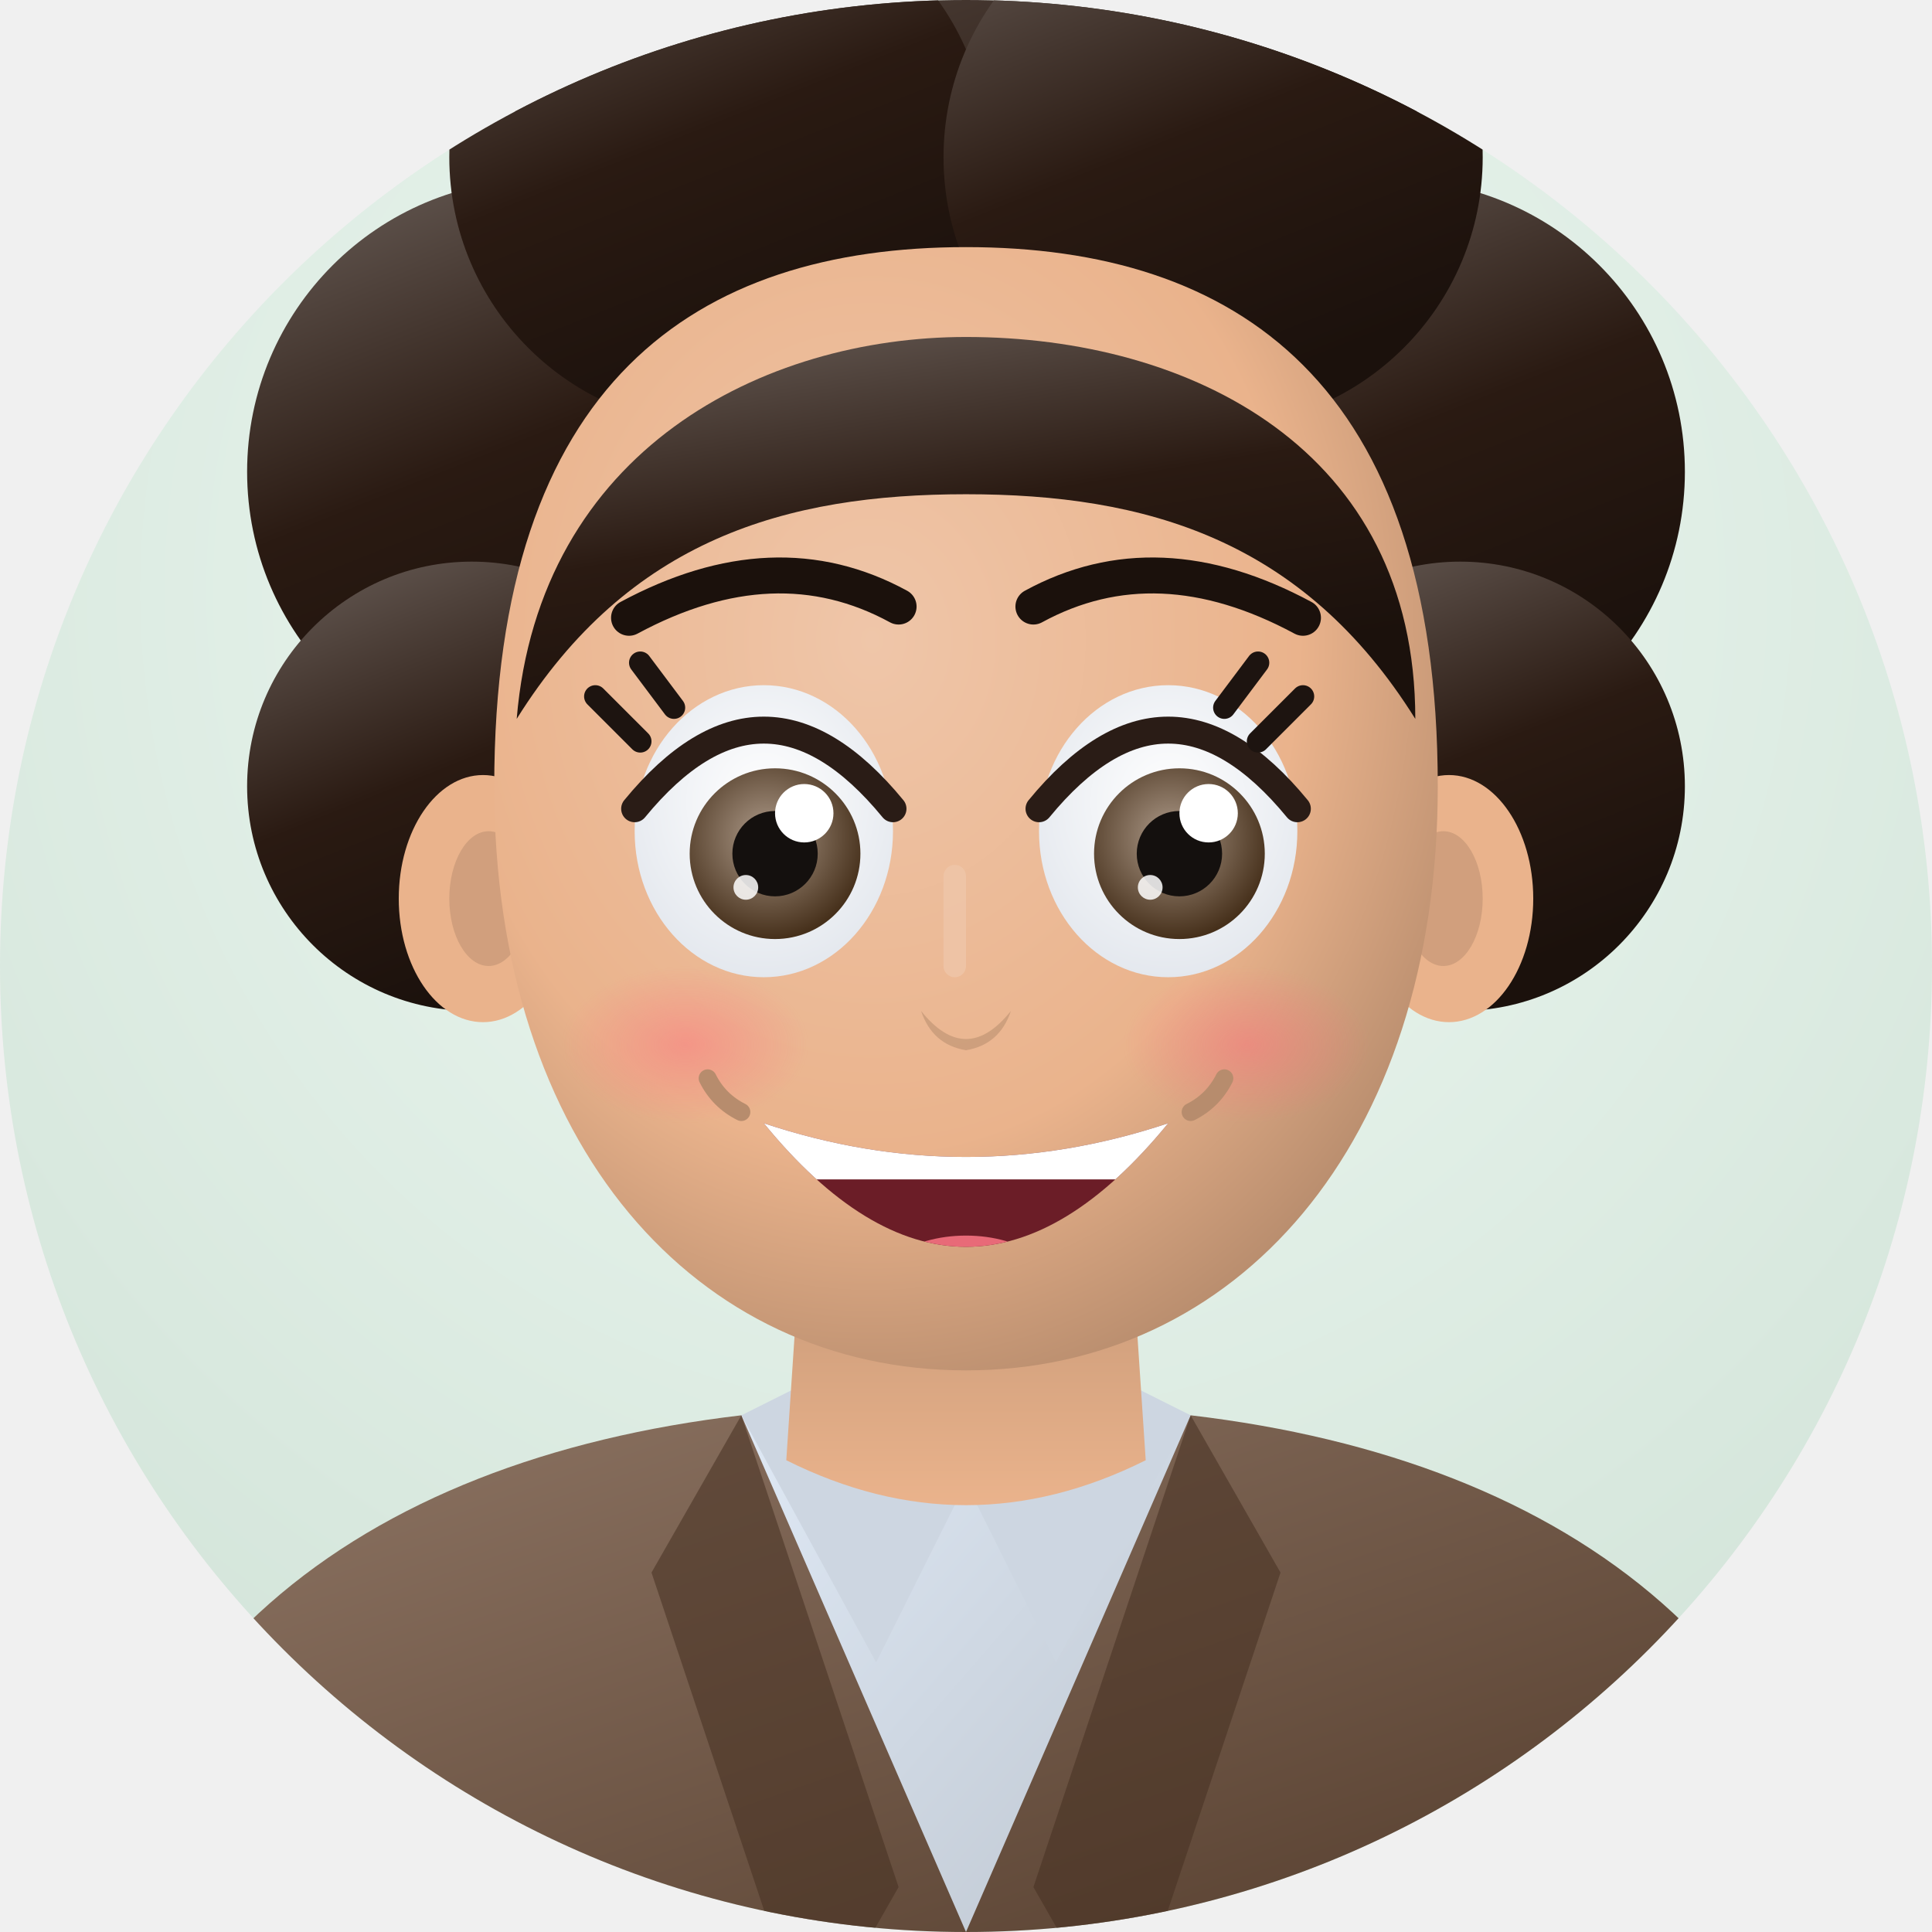
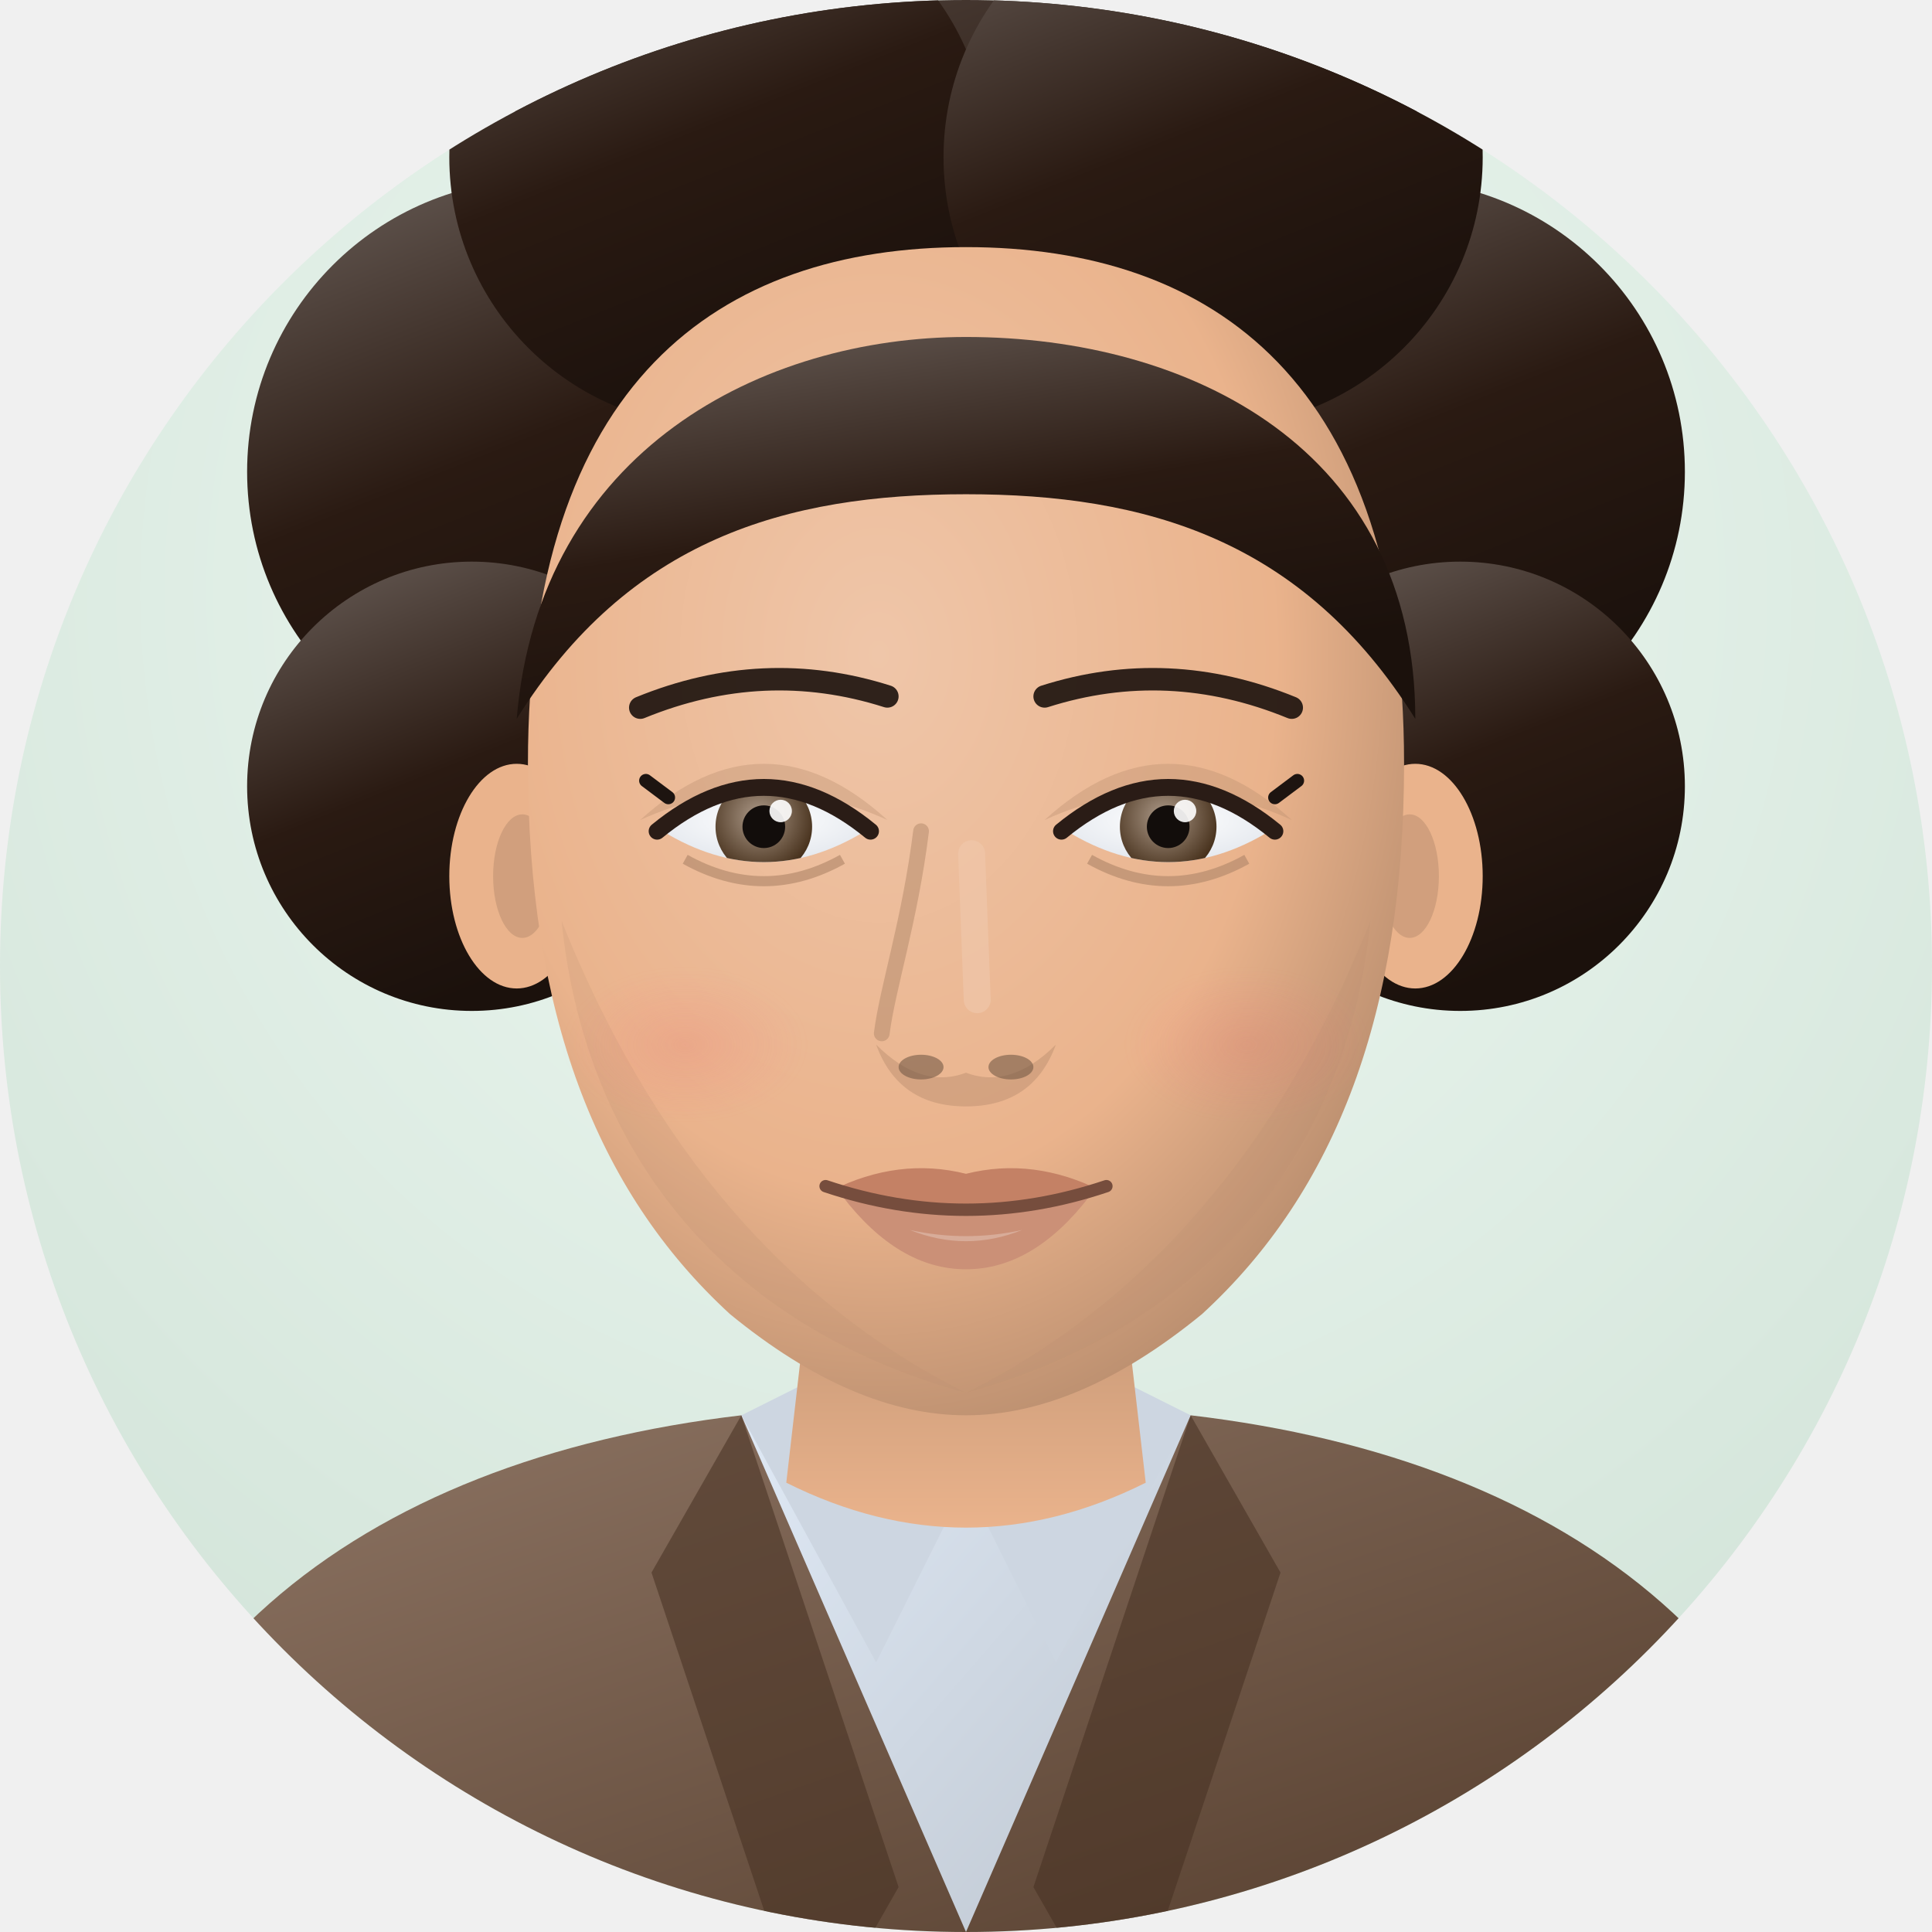
<svg xmlns="http://www.w3.org/2000/svg" viewBox="14 18 172 172" width="200" height="200">
  <defs>
    <radialGradient id="a22bg" cx="50%" cy="35%" r="75%">
      <stop offset="0" stop-color="#eff9f3" />
      <stop offset="1" stop-color="#cde0d4" />
    </radialGradient>
    <radialGradient id="a22skin" cx="40%" cy="35%" r="70%">
      <stop offset="0" stop-color="#efc6a9" />
      <stop offset=".65" stop-color="#eab38c" />
      <stop offset="1" stop-color="#b78c6d" />
    </radialGradient>
    <linearGradient id="a22neck" x1="0" y1="0" x2="0" y2="1">
      <stop offset="0" stop-color="#b78c6d" />
      <stop offset="1" stop-color="#eab38c" />
    </linearGradient>
    <linearGradient id="a22hair" x1="0" y1="0" x2=".4" y2="1">
      <stop offset="0" stop-color="#6a5f59" />
      <stop offset=".55" stop-color="#2a1a12" />
      <stop offset="1" stop-color="#1b110c" />
    </linearGradient>
    <linearGradient id="a22jacket" x1="0" y1="0" x2="1" y2="1">
      <stop offset="0" stop-color="#907766" />
      <stop offset="1" stop-color="#4b3424" />
    </linearGradient>
    <linearGradient id="a22shirt" x1="0" y1="0" x2="1" y2="1">
      <stop offset="0" stop-color="#dfe9f5" />
      <stop offset="1" stop-color="#bec6d0" />
    </linearGradient>
    <radialGradient id="a22iris" cx="45%" cy="40%" r="60%">
      <stop offset="0" stop-color="#ae9b8a" />
      <stop offset="1" stop-color="#46301b" />
    </radialGradient>
    <radialGradient id="a22blush" cx="50%" cy="50%" r="50%">
-       <stop offset="0" stop-color="#ff6f7d" stop-opacity=".45" />
+       <stop offset="0" stop-color="#e86a6a" stop-opacity=".18" />
      <stop offset="1" stop-color="#ff6f7d" stop-opacity="0" />
    </radialGradient>
    <radialGradient id="a22eyew" cx="50%" cy="40%" r="60%">
      <stop offset="0" stop-color="#ffffff" />
      <stop offset="1" stop-color="#e4e8ee" />
    </radialGradient>
    <clipPath id="a22c">
      <circle cx="100" cy="104" r="86" />
    </clipPath>
    <clipPath id="a22m">
      <path d="M82 118 Q100 140 118 118 Q100 124 82 118Z" />
    </clipPath>
  </defs>
  <g clip-path="url(#a22c)">
    <rect width="200" height="200" fill="url(#a22bg)" />
    <circle cx="100" cy="46" r="44" fill="url(#a22hair)" />
    <circle cx="62" cy="60" r="26" fill="url(#a22hair)" />
    <circle cx="138" cy="60" r="26" fill="url(#a22hair)" />
    <circle cx="56" cy="88" r="20" fill="url(#a22hair)" />
    <circle cx="144" cy="88" r="20" fill="url(#a22hair)" />
    <circle cx="78" cy="32" r="24" fill="url(#a22hair)" />
    <circle cx="122" cy="32" r="24" fill="url(#a22hair)" />
    <path fill="url(#a22jacket)" d="M20 200 C22 166 46 148 80 144 L120 144 C154 148 178 166 180 200Z" />
    <path fill="url(#a22shirt)" d="M80 144 L100 190 L120 144Z" />
    <path fill="#cdd6e1" d="M80 144 L92 166 L100 150 L108 166 L120 144 L112 140 L100 152 L88 140Z" />
    <path fill="#463021" d="M80 144 L94 186 L86 200 L72 158Z" opacity=".55" />
    <path fill="#463021" d="M120 144 L106 186 L114 200 L128 158Z" opacity=".55" />
-     <path fill="url(#a22neck)" d="M86 118 L114 118 L116 148 Q100 156 84 148Z" />
-     <ellipse cx="57" cy="98" rx="7.5" ry="11" fill="#eab38c" />
-     <ellipse cx="143" cy="98" rx="7.5" ry="11" fill="#eab38c" />
-     <ellipse cx="57.5" cy="98" rx="3.5" ry="6" fill="#b78c6d" opacity=".5" />
-     <ellipse cx="142.5" cy="98" rx="3.5" ry="6" fill="#b78c6d" opacity=".5" />
-     <path fill="url(#a22skin)" d="M58 88 C58 52 76 40 100 40 C124 40 142 52 142 88 C142 120 124 140 100 140 C76 140 58 120 58 88Z" />
+     <path fill="url(#a22neck)" d="M87 124 L113 124 L116 150 Q100 158 84 150Z" />
+     <ellipse cx="60" cy="96" rx="6" ry="10" fill="#eab38c" />
+     <ellipse cx="140" cy="96" rx="6" ry="10" fill="#eab38c" />
+     <ellipse cx="60.5" cy="96" rx="2.6" ry="5.5" fill="#b78c6d" opacity=".5" />
+     <ellipse cx="139.5" cy="96" rx="2.6" ry="5.5" fill="#b78c6d" opacity=".5" />
+     <path fill="url(#a22skin)" d="M61 86 C61 52 78 40 100 40 C122 40 139 52 139 86 C139 108 133 124 121 135 Q110 144 100 144 Q90 144 79 135 C67 124 61 108 61 86Z" />
+     <path fill="#b78c6d" opacity=".18" d="M64 100 C66 120 78 136 100 142 C84 134 72 120 64 100Z M136 100 C134 120 122 136 100 142 C116 134 128 120 136 100Z" />
    <ellipse cx="75" cy="111" rx="11" ry="7" fill="url(#a22blush)" />
    <ellipse cx="125" cy="111" rx="11" ry="7" fill="url(#a22blush)" />
-     <ellipse cx="82" cy="92" rx="11.5" ry="13" fill="url(#a22eyew)" />
-     <circle cx="83" cy="94" r="7.6" fill="url(#a22iris)" />
-     <circle cx="83" cy="94" r="3.8" fill="#14100e" />
-     <circle cx="85.6" cy="90.4" r="2.6" fill="#ffffff" />
-     <circle cx="80.4" cy="97" r="1.1" fill="#ffffff" opacity=".85" />
-     <path fill="none" stroke="#2a1c16" stroke-width="2.4" stroke-linecap="round" d="M70.5 90 Q82 76 93.5 90" />
-     <ellipse cx="118" cy="92" rx="11.5" ry="13" fill="url(#a22eyew)" />
-     <circle cx="119" cy="94" r="7.6" fill="url(#a22iris)" />
-     <circle cx="119" cy="94" r="3.8" fill="#14100e" />
-     <circle cx="121.6" cy="90.4" r="2.6" fill="#ffffff" />
-     <circle cx="116.4" cy="97" r="1.1" fill="#ffffff" opacity=".85" />
-     <path fill="none" stroke="#2a1c16" stroke-width="2.4" stroke-linecap="round" d="M106.5 90 Q118 76 129.5 90" />
-     <path fill="none" stroke="#1d1410" stroke-width="2" stroke-linecap="round" d="M71 84 L67 80 M74 81 L71 77 M126 84 L130 80 M123 81 L126 77" />
-     <path fill="none" stroke="#1b110c" stroke-width="3.2" stroke-linecap="round" d="M70 73 Q83 66 94 72" />
-     <path fill="none" stroke="#1b110c" stroke-width="3.2" stroke-linecap="round" d="M106 72 Q117 66 130 73" />
-     <path fill="#b78c6d" opacity=".55" d="M96 108 Q100 113 104 108 Q103 111 100 111.5 Q97 111 96 108Z" />
-     <path fill="none" stroke="#efc6a9" stroke-width="2" stroke-linecap="round" opacity=".8" d="M99 96 L99 104" />
-     <path fill="#6b1d27" d="M82 118 Q100 140 118 118 Q100 124 82 118Z" />
-     <g clip-path="url(#a22m)">
-       <rect x="80" y="116" width="40" height="7" fill="#ffffff" />
-       <ellipse cx="100" cy="134" rx="9" ry="6" fill="#e86a78" />
+     <path fill="#b78c6d" opacity=".35" d="M71 91 Q82 81 93 91 Q82 86 71 91Z" />
+     <path fill="url(#a22eyew)" d="M73 92 Q82 85 91 92 Q82 97.5 73 92Z" />
+     <clipPath id="a22e82">
+       <path d="M73 92 Q82 85 91 92 Q82 97.5 73 92Z" />
+     </clipPath>
+     <g clip-path="url(#a22e82)">
+       <circle cx="82" cy="91.6" r="4.3" fill="url(#a22iris)" />
+       <circle cx="82" cy="91.6" r="1.9" fill="#120d0b" />
+       <circle cx="83.5" cy="90.2" r="1" fill="#ffffff" opacity=".9" />
    </g>
-     <path fill="none" stroke="#b78c6d" stroke-width="1.6" stroke-linecap="round" d="M80 117 Q78 116 77 114 M120 117 Q122 116 123 114" />
+     <path fill="none" stroke="#2a1c16" stroke-width="1.5" stroke-linecap="round" d="M72.5 92 Q82 84.2 91.5 92" />
+     <path fill="none" stroke="#b78c6d" stroke-width=".9" opacity=".7" d="M75 94.5 Q82 98.4 89 94.5" />
+     <path fill="#b78c6d" opacity=".35" d="M107 91 Q118 81 129 91 Q118 86 107 91Z" />
+     <path fill="url(#a22eyew)" d="M109 92 Q118 85 127 92 Q118 97.5 109 92Z" />
+     <clipPath id="a22e118">
+       <path d="M109 92 Q118 85 127 92 Q118 97.5 109 92Z" />
+     </clipPath>
+     <g clip-path="url(#a22e118)">
+       <circle cx="118" cy="91.6" r="4.3" fill="url(#a22iris)" />
+       <circle cx="118" cy="91.6" r="1.9" fill="#120d0b" />
+       <circle cx="119.5" cy="90.2" r="1" fill="#ffffff" opacity=".9" />
+     </g>
+     <path fill="none" stroke="#2a1c16" stroke-width="1.5" stroke-linecap="round" d="M108.5 92 Q118 84.2 127.5 92" />
+     <path fill="none" stroke="#b78c6d" stroke-width=".9" opacity=".7" d="M111 94.5 Q118 98.4 125 94.5" />
+     <path fill="none" stroke="#1d1410" stroke-width="1.2" stroke-linecap="round" d="M73.5 89 L71.5 87.5 M127.5 89 L129.5 87.5" />
+     <path fill="none" stroke="#1b110c" stroke-width="2" stroke-linecap="round" opacity=".9" d="M71 81 Q82 76.5 93 80" />
+     <path fill="none" stroke="#1b110c" stroke-width="2" stroke-linecap="round" opacity=".9" d="M107 80 Q118 76.5 129 81" />
+     <path fill="none" stroke="#b78c6d" stroke-width="1.4" stroke-linecap="round" opacity=".55" d="M96 92 C95 100 93 106 92.5 110" />
+     <path fill="none" stroke="#efc6a9" stroke-width="2.4" stroke-linecap="round" opacity=".7" d="M100.5 94 L101 107" />
+     <path fill="#b78c6d" opacity=".45" d="M92 111 Q96 115 100 113.5 Q104 115 108 111 Q106 116.5 100 116.5 Q94 116.5 92 111Z" />
+     <ellipse cx="96" cy="113" rx="2" ry="1.1" fill="#755a46" opacity=".6" />
+     <ellipse cx="104" cy="113" rx="2" ry="1.1" fill="#755a46" opacity=".6" />
+     <path fill="#c48165" d="M88 124 Q94 121 100 122.5 Q106 121 112 124 Q106 125.5 100 125.5 Q94 125.5 88 124Z" />
+     <path fill="#cb9077" d="M89 124.5 Q100 126.5 111 124.5 Q106 131 100 131 Q94 131 89 124.5Z" />
+     <path fill="#ffffff" opacity=".25" d="M95 127.5 Q100 129.5 105 127.5 Q100 128.6 95 127.5Z" />
+     <path fill="none" stroke="#764d3d" stroke-width="1.1" stroke-linecap="round" d="M87.5 123.6 Q100 127.8 112.5 123.6" />
    <path fill="url(#a22hair)" d="M60 82 C62 58 82 48 100 48 C120 48 140 58 140 82 C130 66 116 62 100 62 C84 62 70 66 60 82Z" />
  </g>
</svg>
